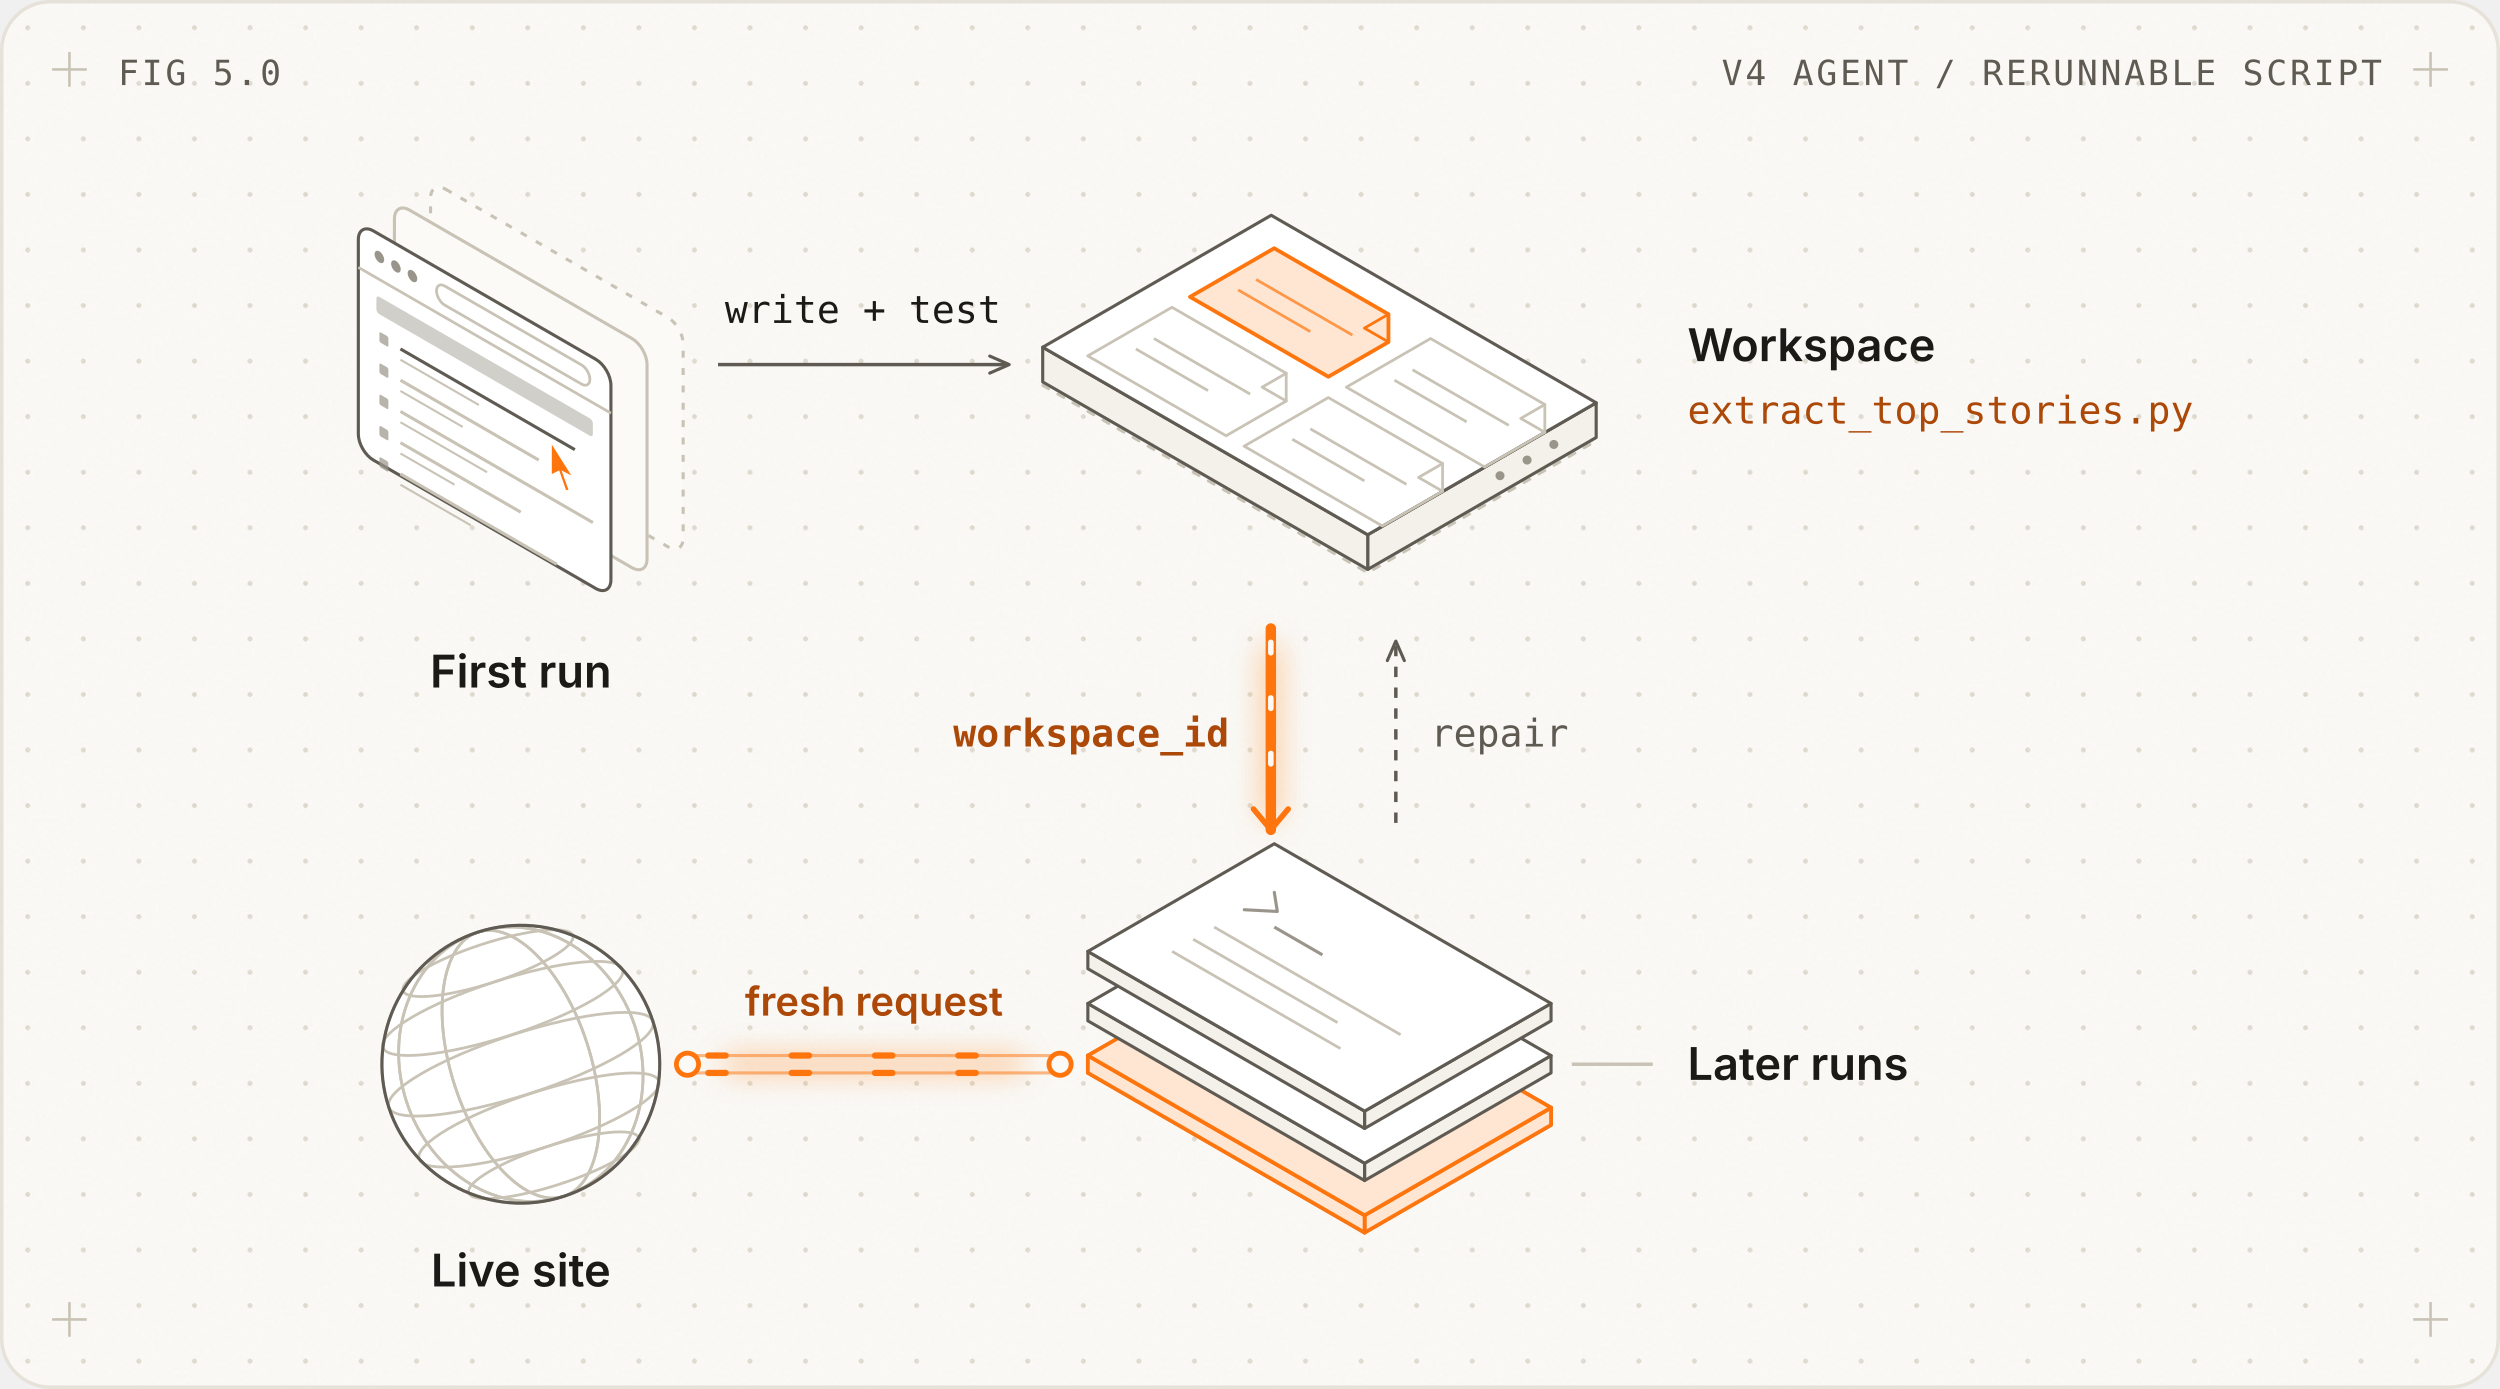
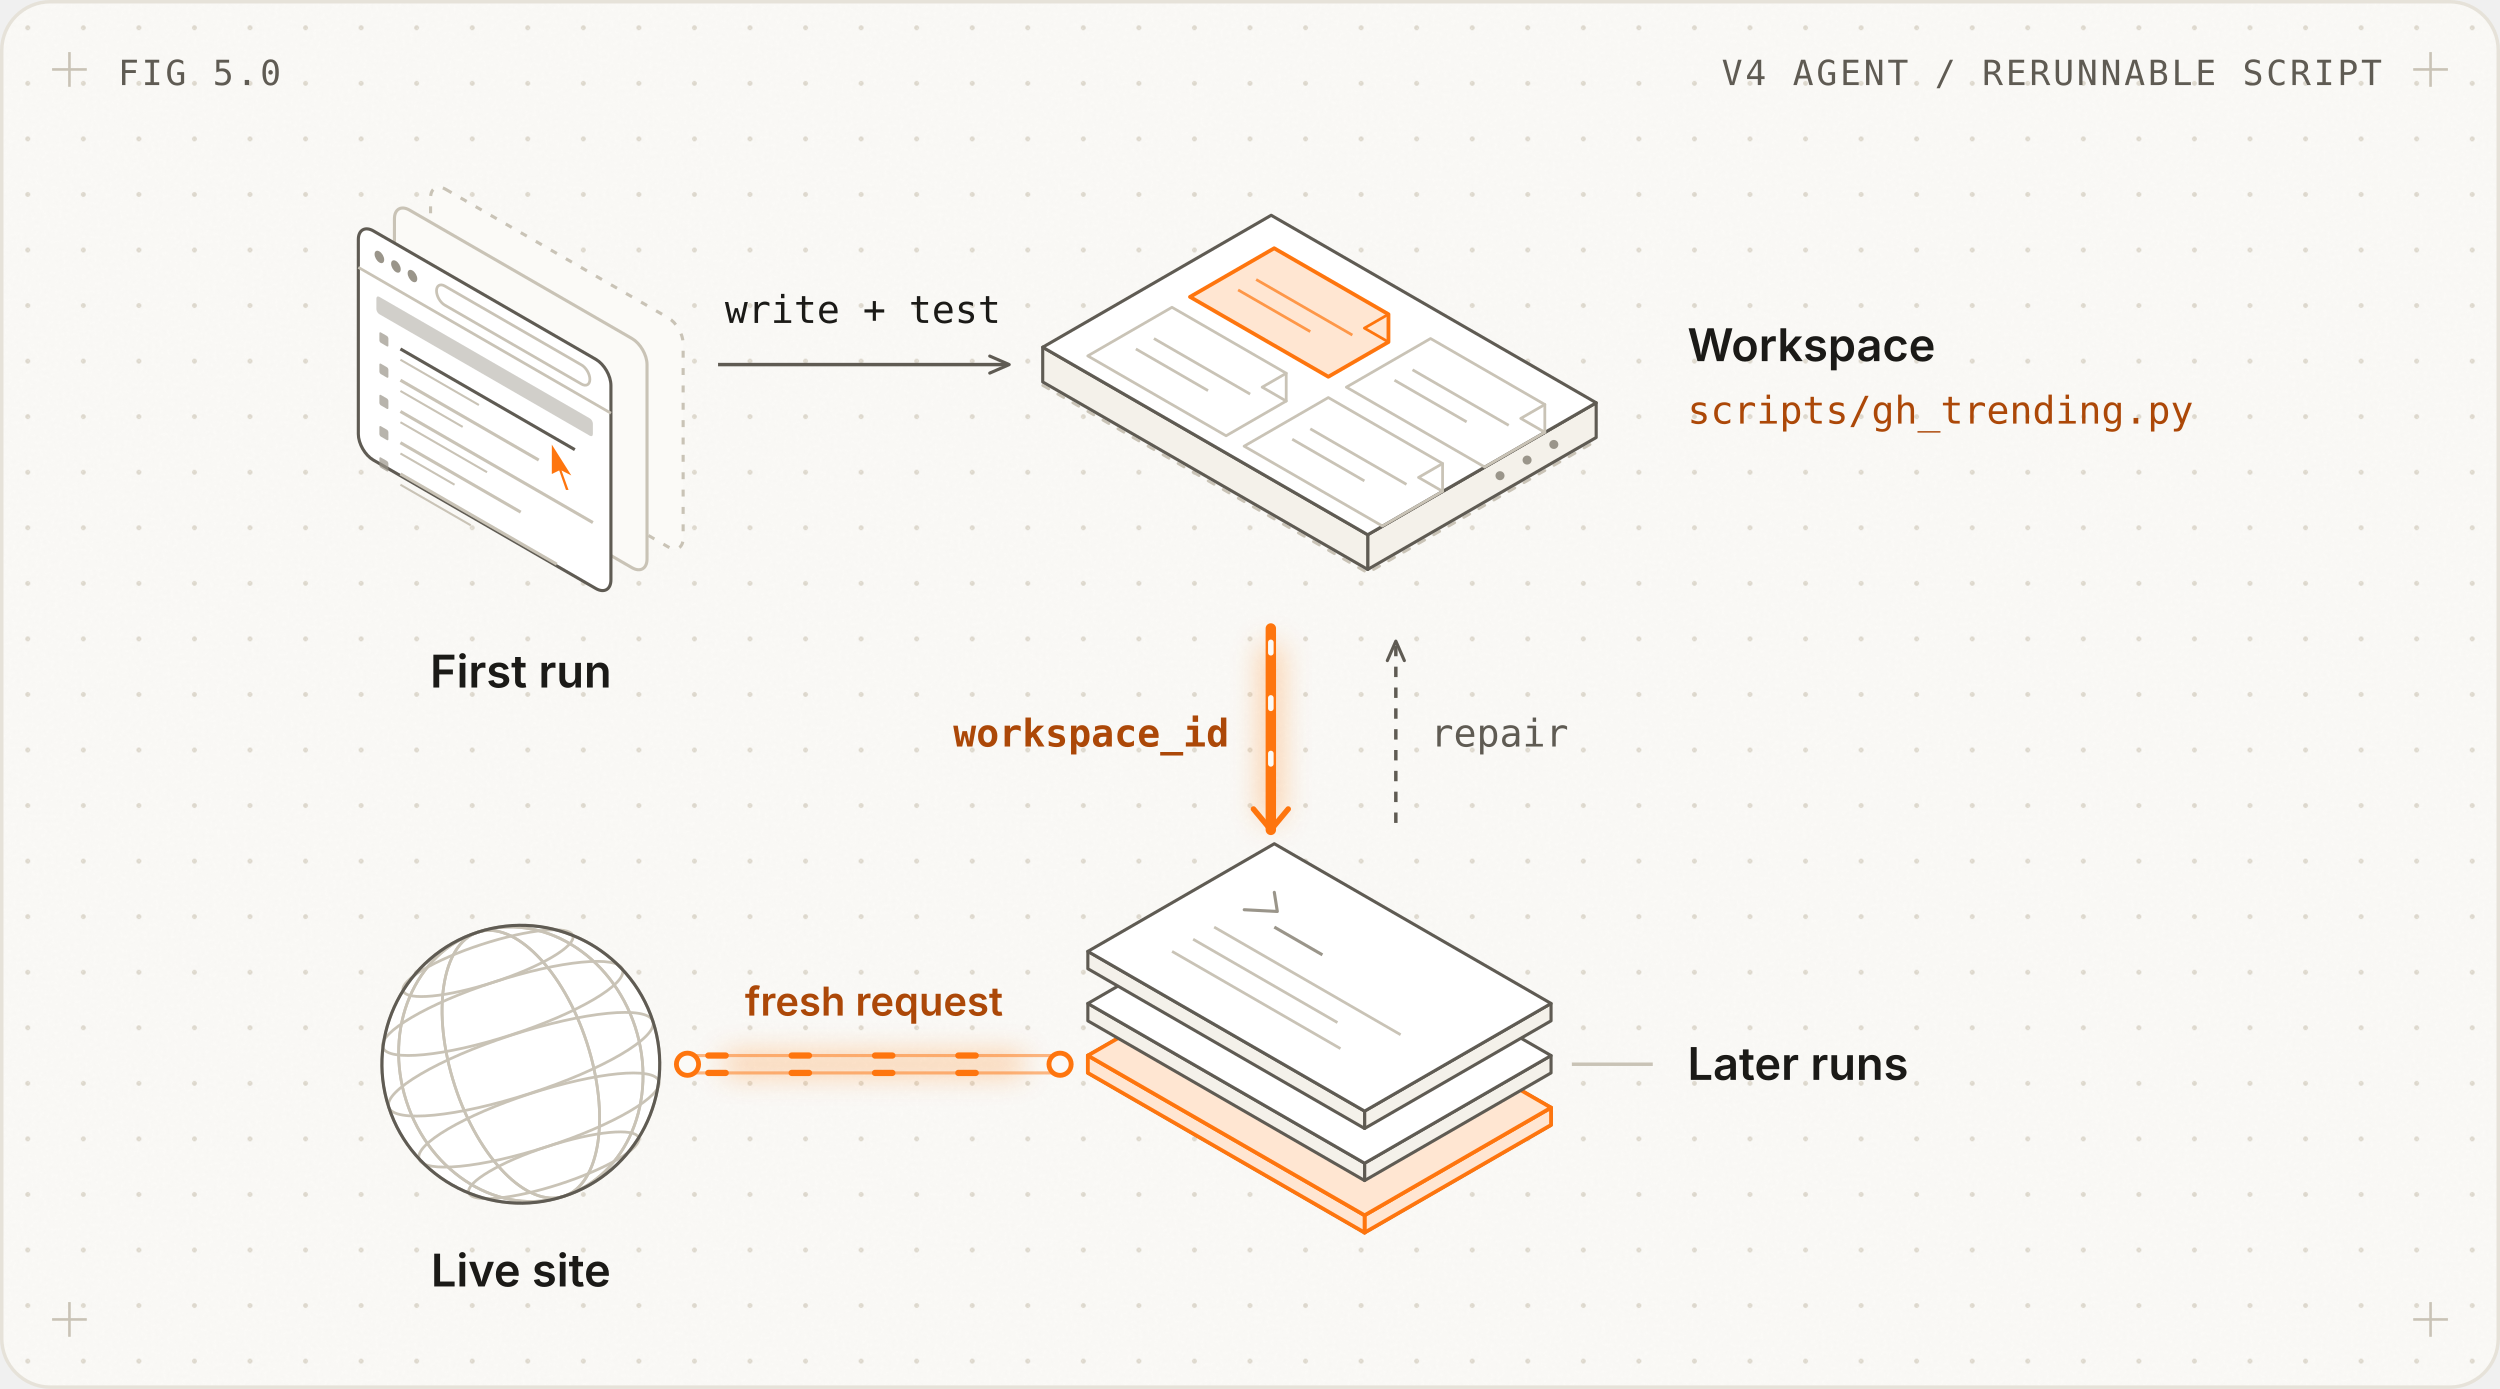
<svg xmlns="http://www.w3.org/2000/svg" viewBox="0 0 720 400" width="720" height="400" role="img" aria-labelledby="t d" fill="none">
  <style>.s{font-family:Geist, Inter, -apple-system, BlinkMacSystemFont, 'Segoe UI', Helvetica, Arial, sans-serif}.m{font-family:'Geist Mono', ui-monospace, SFMono-Regular, Menlo, monospace}text{font-kerning:normal}@keyframes fr{to{stroke-dashoffset:-24}}@keyframes fl{to{stroke-dashoffset:24}}@keyframes fd{to{stroke-dashoffset:-16}}@keyframes cur{0%,100%{transform:translate(0,0)}35%,50%{transform:translate(-30px,9px)}75%{transform:translate(-14px,18px)}}@media (prefers-reduced-motion:no-preference){.pkr{animation:fr 1s linear infinite}.pkl{animation:fl 1.5s linear infinite}.pkd{animation:fd 1.2s linear infinite}.cur{animation:cur 6s ease-in-out infinite}}@keyframes pl0{0%,31.8%{fill-opacity:1;stroke-opacity:1}33.3%,100%{fill-opacity:0;stroke-opacity:0}}@media (prefers-reduced-motion:no-preference){.pl0{animation:pl0 7.5s linear infinite}}@keyframes pl1{0%,33.3%{fill-opacity:0;stroke-opacity:0}34.8%,65.2%{fill-opacity:1;stroke-opacity:1}66.7%,100%{fill-opacity:0;stroke-opacity:0}}@media (prefers-reduced-motion:no-preference){.pl1{animation:pl1 7.5s linear infinite}}@keyframes pl2{0%,66.7%{fill-opacity:0;stroke-opacity:0}68.2%,98.5%{fill-opacity:1;stroke-opacity:1}100%{fill-opacity:0;stroke-opacity:0}}@media (prefers-reduced-motion:no-preference){.pl2{animation:pl2 7.5s linear infinite}}@keyframes spin{0%{transform:scaleX(0)}16.7%{transform:scaleX(.5)}33.3%{transform:scaleX(.866)}50%{transform:scaleX(1)}66.7%{transform:scaleX(.866)}83.3%{transform:scaleX(.5)}100%{transform:scaleX(0)}}.ma{display:none}@media (prefers-reduced-motion:no-preference){.ms{display:none}.ma{display:inline}.mer{transform-origin:150px 306.5px;animation:spin 18s linear infinite}}</style>
  <defs>
    <pattern id="dots" width="16" height="16" patternUnits="userSpaceOnUse">
      <circle cx="8" cy="8" r="0.7" fill="#DDD8CD" />
    </pattern>
    <filter id="grain" x="0" y="0" width="100%" height="100%">
      <feTurbulence type="fractalNoise" baseFrequency="0.9" numOctaves="2" seed="7" stitchTiles="stitch" />
      <feColorMatrix values="0 0 0 0 0.5  0 0 0 0 0.5  0 0 0 0 0.5  0 0 0 0.05 0" />
    </filter>
    <clipPath id="card">
      <rect x="0.5" y="0.5" width="719" height="399" rx="14" />
    </clipPath>
    <marker id="ah" viewBox="0 0 10 10" refX="8.5" refY="5" markerWidth="7" markerHeight="7" orient="auto-start-reverse">
      <path d="M1 1.5 L9 5 L1 8.5" stroke="#5F5B53" stroke-width="1.3" fill="none" stroke-linejoin="round" stroke-linecap="round" />
    </marker>
    <filter id="glow" filterUnits="userSpaceOnUse" x="0" y="0" width="720" height="400">
      <feGaussianBlur stdDeviation="4" />
    </filter>
  </defs>
  <rect x="0.5" y="0.5" width="719" height="399" rx="14" fill="#FBFAF7" />
  <g clip-path="url(#card)">
    <rect width="720" height="400" fill="url(#dots)" />
    <rect width="720" height="400" filter="url(#grain)" />
  </g>
  <rect x="0.5" y="0.5" width="719" height="399" rx="14" fill="none" stroke="#E6E2D9" />
  <path d="M15 20h10M20 15v10" stroke="#C9C3B6" stroke-width="0.75" />
  <path d="M695 20h10M700 15v10" stroke="#C9C3B6" stroke-width="0.75" />
  <path d="M15 380h10M20 375v10" stroke="#C9C3B6" stroke-width="0.75" />
  <path d="M695 380h10M700 375v10" stroke="#C9C3B6" stroke-width="0.75" />
  <text x="34.0" y="24.5" font-size="10" fill="#5F5B53" letter-spacing="0.08em" class="m">FIG 5.0</text>
  <text x="686.0" y="24.5" font-size="10" fill="#5F5B53" text-anchor="end" letter-spacing="0.08em" class="m">V4 AGENT / RERUNNABLE SCRIPT</text>
  <g transform="matrix(0.866,0.5,0,1,124.0,118.0)">
    <rect x="0" y="-66" width="84" height="66" rx="5" fill="#FBFAF7" stroke="#C9C3B6" stroke-width="0.9" stroke-dasharray="2 3" vector-effect="non-scaling-stroke" />
  </g>
  <g transform="matrix(0.866,0.5,0,1,113.6,124.0)">
    <rect x="0" y="-66" width="84" height="66" rx="5" fill="#FBFAF7" stroke="#C9C3B6" stroke-width="0.9" vector-effect="non-scaling-stroke" />
  </g>
  <g transform="matrix(0.866,0.5,0,1,103.2,130.0)">
    <rect x="0" y="-66" width="84" height="66" rx="5" fill="#FFFFFF" stroke="#5F5B53" stroke-width="0.9" vector-effect="non-scaling-stroke" />
    <line x1="0" y1="-53" x2="84" y2="-53" stroke="#C9C3B6" stroke-width="0.8" vector-effect="non-scaling-stroke" />
    <circle cx="7.0" cy="-59.5" r="1.6" fill="#9A958A" />
    <circle cx="12.5" cy="-59.5" r="1.6" fill="#9A958A" />
    <circle cx="18.0" cy="-59.5" r="1.6" fill="#9A958A" />
    <rect x="26" y="-62" width="51" height="5.5" rx="2.75" stroke="#C9C3B6" stroke-width="0.8" vector-effect="non-scaling-stroke" />
    <rect x="6" y="-48" width="72" height="5" rx="1" fill="#9A958A" fill-opacity=".45" />
    <rect x="7" y="-38" width="3" height="3" rx=".5" fill="#9A958A" fill-opacity=".7" />
    <line x1="14" y1="-36.5" x2="72" y2="-36.5" stroke="#5F5B53" stroke-width="0.9" vector-effect="non-scaling-stroke" />
    <line x1="14" y1="-33.4" x2="40.1" y2="-33.4" stroke="#C9C3B6" stroke-width="0.6" vector-effect="non-scaling-stroke" />
    <rect x="7" y="-29" width="3" height="3" rx=".5" fill="#9A958A" fill-opacity=".7" />
    <line x1="14" y1="-27.5" x2="60" y2="-27.5" stroke="#C9C3B6" stroke-width="0.9" vector-effect="non-scaling-stroke" />
    <line x1="14" y1="-24.4" x2="34.7" y2="-24.4" stroke="#C9C3B6" stroke-width="0.6" vector-effect="non-scaling-stroke" />
    <rect x="7" y="-20" width="3" height="3" rx=".5" fill="#9A958A" fill-opacity=".7" />
    <line x1="14" y1="-18.5" x2="78" y2="-18.5" stroke="#C9C3B6" stroke-width="0.9" vector-effect="non-scaling-stroke" />
    <line x1="14" y1="-15.4" x2="42.8" y2="-15.4" stroke="#C9C3B6" stroke-width="0.6" vector-effect="non-scaling-stroke" />
    <rect x="7" y="-11" width="3" height="3" rx=".5" fill="#9A958A" fill-opacity=".7" />
    <line x1="14" y1="-9.5" x2="54" y2="-9.5" stroke="#C9C3B6" stroke-width="0.9" vector-effect="non-scaling-stroke" />
    <line x1="14" y1="-6.4" x2="32.0" y2="-6.4" stroke="#C9C3B6" stroke-width="0.6" vector-effect="non-scaling-stroke" />
    <rect x="7" y="-2" width="3" height="3" rx=".5" fill="#9A958A" fill-opacity=".7" />
    <line x1="14" y1="-0.5" x2="66" y2="-0.5" stroke="#C9C3B6" stroke-width="0.9" vector-effect="non-scaling-stroke" />
    <line x1="14" y1="2.6" x2="37.4" y2="2.6" stroke="#C9C3B6" stroke-width="0.6" vector-effect="non-scaling-stroke" />
    <path class="cur" d="M64 -35 l0 10 l2.6 -2.4 l2.2 4.4 l1.6 -0.8 l-2.2 -4.2 l3.6 -0.2z" fill="#FE750E" stroke="#FFFFFF" stroke-width="0.6" vector-effect="non-scaling-stroke" />
  </g>
  <polyline points="300.3,111.0 393.9,165.0 459.7,127.0" stroke="#C9C3B6" stroke-width="0.8" stroke-dasharray="2 3" stroke-linejoin="round" stroke-linecap="round" />
  <polygon points="459.7,116.0 393.9,154.0 393.9,164.0 459.7,126.0" fill="#F4F1EA" stroke="#5F5B53" stroke-width="0.9" stroke-linejoin="round" stroke-linecap="round" />
  <polygon points="300.3,100.0 393.9,154.0 393.9,164.0 300.3,110.0" fill="#F4F1EA" stroke="#5F5B53" stroke-width="0.9" stroke-linejoin="round" stroke-linecap="round" />
  <polygon points="366.1,62.0 459.7,116.0 393.9,154.0 300.3,100.0" fill="#FFFFFF" stroke="#5F5B53" stroke-width="0.9" stroke-linejoin="round" stroke-linecap="round" />
  <g transform="matrix(0.866,0.5,-0.866,0.5,366.1,62.0) scale(1.0)">
    <path d="M10 9 h38 l8 8 v20 h-46 z" stroke="#FE750E" stroke-width="1.1" fill="#FFE6D2" vector-effect="non-scaling-stroke" stroke-linejoin="round" stroke-linecap="round" />
    <path d="M48 9 v8 h8" stroke="#FE750E" stroke-width=".8" vector-effect="non-scaling-stroke" stroke-linejoin="round" stroke-linecap="round" />
    <line x1="16" y1="21" x2="48" y2="21" stroke="#FE750E" stroke-opacity="0.7" stroke-width=".8" vector-effect="non-scaling-stroke" />
    <line x1="16" y1="27" x2="40" y2="27" stroke="#FE750E" stroke-opacity="0.7" stroke-width=".8" vector-effect="non-scaling-stroke" />
    <path d="M62 9 h38 l8 8 v20 h-46 z" stroke="#C9C3B6" stroke-width="0.8" vector-effect="non-scaling-stroke" stroke-linejoin="round" stroke-linecap="round" />
    <path d="M100 9 v8 h8" stroke="#C9C3B6" stroke-width=".8" vector-effect="non-scaling-stroke" stroke-linejoin="round" stroke-linecap="round" />
    <line x1="68" y1="21" x2="100" y2="21" stroke="#C9C3B6" stroke-opacity="1" stroke-width=".8" vector-effect="non-scaling-stroke" />
    <line x1="68" y1="27" x2="92" y2="27" stroke="#C9C3B6" stroke-opacity="1" stroke-width=".8" vector-effect="non-scaling-stroke" />
    <path d="M10 43 h38 l8 8 v20 h-46 z" stroke="#C9C3B6" stroke-width="0.8" vector-effect="non-scaling-stroke" stroke-linejoin="round" stroke-linecap="round" />
    <path d="M48 43 v8 h8" stroke="#C9C3B6" stroke-width=".8" vector-effect="non-scaling-stroke" stroke-linejoin="round" stroke-linecap="round" />
    <line x1="16" y1="55" x2="48" y2="55" stroke="#C9C3B6" stroke-opacity="1" stroke-width=".8" vector-effect="non-scaling-stroke" />
    <line x1="16" y1="61" x2="40" y2="61" stroke="#C9C3B6" stroke-opacity="1" stroke-width=".8" vector-effect="non-scaling-stroke" />
    <path d="M62 43 h38 l8 8 v20 h-46 z" stroke="#C9C3B6" stroke-width="0.8" vector-effect="non-scaling-stroke" stroke-linejoin="round" stroke-linecap="round" />
    <path d="M100 43 v8 h8" stroke="#C9C3B6" stroke-width=".8" vector-effect="non-scaling-stroke" stroke-linejoin="round" stroke-linecap="round" />
    <line x1="68" y1="55" x2="100" y2="55" stroke="#C9C3B6" stroke-opacity="1" stroke-width=".8" vector-effect="non-scaling-stroke" />
    <line x1="68" y1="61" x2="92" y2="61" stroke="#C9C3B6" stroke-opacity="1" stroke-width=".8" vector-effect="non-scaling-stroke" />
  </g>
  <circle cx="447.5" cy="128.0" r="1.3" fill="#9A958A" />
  <circle cx="439.8" cy="132.5" r="1.3" fill="#9A958A" />
  <circle cx="432.0" cy="137.0" r="1.3" fill="#9A958A" />
  <path d="M206.8 105.0 H290.3" stroke="#5F5B53" stroke-width="1" marker-end="url(#ah)" />
  <text x="248.5" y="93.0" font-size="11" fill="#1B1A17" text-anchor="middle" class="m">write + test</text>
  <text x="150.0" y="198.0" font-size="13" fill="#1B1A17" font-weight="600" text-anchor="middle" class="s">First run</text>
  <text x="486.0" y="104.0" font-size="13" fill="#1B1A17" font-weight="600" class="s">Workspace</text>
-   <text x="486.0" y="122.0" font-size="11" fill="#AC4808" class="m">extract_top_stories.py</text>
+   <text x="486.0" y="122.0" font-size="11" fill="#AC4808" class="m">scripts/gh_trending.py</text>
  <polygon points="446.7,319.0 393.0,350.0 393.0,355.0 446.7,324.0" fill="#F4F1EA" stroke="#5F5B53" stroke-width="0.9" stroke-linejoin="round" stroke-linecap="round" />
  <polygon points="313.3,304.0 393.0,350.0 393.0,355.0 313.3,309.0" fill="#F4F1EA" stroke="#5F5B53" stroke-width="0.9" stroke-linejoin="round" stroke-linecap="round" />
  <polygon points="367.0,273.0 446.7,319.0 393.0,350.0 313.3,304.0" fill="#FFFFFF" stroke="#5F5B53" stroke-width="0.9" stroke-linejoin="round" stroke-linecap="round" />
  <g class="pl0" fill="#FFE6D2" stroke="#FE750E" stroke-width="1.1" stroke-linejoin="round" stroke-linecap="round" fill-opacity="1" stroke-opacity="1">
    <polygon points="446.7,319.0 393.0,350.0 393.0,355.0 446.7,324.0" />
    <polygon points="313.3,304.0 393.0,350.0 393.0,355.0 313.3,309.0" />
    <polygon points="367.0,273.0 446.7,319.0 393.0,350.0 313.3,304.0" />
  </g>
  <g transform="matrix(0.866,0.5,-0.866,0.5,367.0,273.0) scale(1.0)">
    <path d="M14 14 l6 5 l-6 5" stroke="#9A958A" stroke-width=".9" vector-effect="non-scaling-stroke" stroke-linejoin="round" stroke-linecap="round" />
    <line x1="24" y1="24" x2="40" y2="24" stroke="#9A958A" stroke-width=".9" vector-effect="non-scaling-stroke" />
    <line x1="14" y1="34" x2="76" y2="34" stroke="#C9C3B6" stroke-width=".8" vector-effect="non-scaling-stroke" />
    <line x1="14" y1="41" x2="62" y2="41" stroke="#C9C3B6" stroke-width=".8" vector-effect="non-scaling-stroke" />
    <line x1="14" y1="48" x2="70" y2="48" stroke="#C9C3B6" stroke-width=".8" vector-effect="non-scaling-stroke" />
  </g>
  <polygon points="446.7,304.0 393.0,335.0 393.0,340.0 446.7,309.0" fill="#F4F1EA" stroke="#5F5B53" stroke-width="0.9" stroke-linejoin="round" stroke-linecap="round" />
  <polygon points="313.3,289.0 393.0,335.0 393.0,340.0 313.3,294.0" fill="#F4F1EA" stroke="#5F5B53" stroke-width="0.9" stroke-linejoin="round" stroke-linecap="round" />
  <polygon points="367.0,258.0 446.7,304.0 393.0,335.0 313.3,289.0" fill="#FFFFFF" stroke="#5F5B53" stroke-width="0.9" stroke-linejoin="round" stroke-linecap="round" />
  <g class="pl1" fill="#FFE6D2" stroke="#FE750E" stroke-width="1.1" stroke-linejoin="round" stroke-linecap="round" fill-opacity="0" stroke-opacity="0">
    <polygon points="446.7,304.0 393.0,335.0 393.0,340.0 446.7,309.0" />
    <polygon points="313.3,289.0 393.0,335.0 393.0,340.0 313.3,294.0" />
    <polygon points="367.0,258.0 446.7,304.0 393.0,335.0 313.3,289.0" />
  </g>
  <g transform="matrix(0.866,0.5,-0.866,0.5,367.0,258.0) scale(1.0)">
    <path d="M14 14 l6 5 l-6 5" stroke="#9A958A" stroke-width=".9" vector-effect="non-scaling-stroke" stroke-linejoin="round" stroke-linecap="round" />
    <line x1="24" y1="24" x2="40" y2="24" stroke="#9A958A" stroke-width=".9" vector-effect="non-scaling-stroke" />
    <line x1="14" y1="34" x2="76" y2="34" stroke="#C9C3B6" stroke-width=".8" vector-effect="non-scaling-stroke" />
    <line x1="14" y1="41" x2="62" y2="41" stroke="#C9C3B6" stroke-width=".8" vector-effect="non-scaling-stroke" />
    <line x1="14" y1="48" x2="70" y2="48" stroke="#C9C3B6" stroke-width=".8" vector-effect="non-scaling-stroke" />
  </g>
  <polygon points="446.7,289.0 393.0,320.0 393.0,325.0 446.7,294.0" fill="#F4F1EA" stroke="#5F5B53" stroke-width="0.9" stroke-linejoin="round" stroke-linecap="round" />
  <polygon points="313.3,274.0 393.0,320.0 393.0,325.0 313.3,279.0" fill="#F4F1EA" stroke="#5F5B53" stroke-width="0.9" stroke-linejoin="round" stroke-linecap="round" />
  <polygon points="367.0,243.0 446.7,289.0 393.0,320.0 313.3,274.0" fill="#FFFFFF" stroke="#5F5B53" stroke-width="0.9" stroke-linejoin="round" stroke-linecap="round" />
  <g class="pl2" fill="#FFE6D2" stroke="#FE750E" stroke-width="1.1" stroke-linejoin="round" stroke-linecap="round" fill-opacity="0" stroke-opacity="0">
    <polygon points="446.7,289.0 393.0,320.0 393.0,325.0 446.7,294.0" />
    <polygon points="313.3,274.0 393.0,320.0 393.0,325.0 313.3,279.0" />
    <polygon points="367.0,243.0 446.7,289.0 393.0,320.0 313.3,274.0" />
  </g>
  <g transform="matrix(0.866,0.5,-0.866,0.5,367.0,243.0) scale(1.0)">
    <path d="M14 14 l6 5 l-6 5" stroke="#9A958A" stroke-width=".9" vector-effect="non-scaling-stroke" stroke-linejoin="round" stroke-linecap="round" />
    <line x1="24" y1="24" x2="40" y2="24" stroke="#9A958A" stroke-width=".9" vector-effect="non-scaling-stroke" />
    <line x1="14" y1="34" x2="76" y2="34" stroke="#C9C3B6" stroke-width=".8" vector-effect="non-scaling-stroke" />
    <line x1="14" y1="41" x2="62" y2="41" stroke="#C9C3B6" stroke-width=".8" vector-effect="non-scaling-stroke" />
    <line x1="14" y1="48" x2="70" y2="48" stroke="#C9C3B6" stroke-width=".8" vector-effect="non-scaling-stroke" />
  </g>
  <rect x="363" y="185.0" width="6" height="52.0" rx="3" fill="#FE750E" fill-opacity="0.35" filter="url(#glow)" />
  <path d="M366 181.0 V239.0" stroke="#FE750E" stroke-width="3" stroke-linecap="round" />
  <path d="M361 233.0 l5 6 l5 -6" stroke="#FE750E" stroke-width="1.6" stroke-linejoin="round" stroke-linecap="round" />
  <path class="pkd" d="M366 185.0 V231.0" stroke="#FBFAF7" stroke-width="1.6" stroke-dasharray="3 13" stroke-linecap="round" />
  <path d="M402 237.0 V185.0" stroke="#5F5B53" stroke-width="1" stroke-dasharray="3 3" marker-end="url(#ah)" />
  <text x="354.0" y="215.0" font-size="11" fill="#AC4808" font-weight="600" text-anchor="end" class="m">workspace_id</text>
  <text x="412.0" y="215.0" font-size="11" fill="#5F5B53" class="m">repair</text>
  <path d="M452.7 306.5 H476" stroke="#C9C3B6" stroke-width="1" />
  <text x="486.0" y="311.0" font-size="13" fill="#1B1A17" font-weight="600" class="s">Later runs</text>
  <g transform="rotate(-18 150 306.5)">
    <circle cx="150" cy="306.5" r="40" fill="#FFFFFF" />
    <ellipse cx="150" cy="337.1" rx="25.7" ry="5.7" stroke="#C9C3B6" stroke-width="0.8" />
    <ellipse cx="150" cy="323.4" rx="36.3" ry="8.0" stroke="#C9C3B6" stroke-width="0.8" />
    <ellipse cx="150" cy="306.5" rx="40.0" ry="8.8" stroke="#C9C3B6" stroke-width="0.8" />
    <ellipse cx="150" cy="289.6" rx="36.3" ry="8.0" stroke="#C9C3B6" stroke-width="0.8" />
    <ellipse cx="150" cy="275.9" rx="25.7" ry="5.7" stroke="#C9C3B6" stroke-width="0.8" />
    <g class="ms">
      <ellipse cx="150" cy="306.5" rx="40" ry="40" transform="matrix(0.000,0,0,1,150.00,0)" stroke="#C9C3B6" stroke-width="0.8" vector-effect="non-scaling-stroke" />
      <ellipse cx="150" cy="306.5" rx="40" ry="40" transform="matrix(0.500,0,0,1,75.00,0)" stroke="#C9C3B6" stroke-width="0.8" vector-effect="non-scaling-stroke" />
      <ellipse cx="150" cy="306.5" rx="40" ry="40" transform="matrix(0.866,0,0,1,20.10,0)" stroke="#C9C3B6" stroke-width="0.8" vector-effect="non-scaling-stroke" />
      <ellipse cx="150" cy="306.5" rx="40" ry="40" transform="matrix(1.000,0,0,1,0.00,0)" stroke="#C9C3B6" stroke-width="0.8" vector-effect="non-scaling-stroke" />
      <ellipse cx="150" cy="306.5" rx="40" ry="40" transform="matrix(0.866,0,0,1,20.10,0)" stroke="#C9C3B6" stroke-width="0.8" vector-effect="non-scaling-stroke" />
      <ellipse cx="150" cy="306.5" rx="40" ry="40" transform="matrix(0.500,0,0,1,75.00,0)" stroke="#C9C3B6" stroke-width="0.8" vector-effect="non-scaling-stroke" />
    </g>
    <g class="ma">
      <g class="mer" style="animation-delay:0s">
        <ellipse cx="150" cy="306.5" rx="40" ry="40" stroke="#C9C3B6" stroke-width="0.8" vector-effect="non-scaling-stroke" />
      </g>
      <g class="mer" style="animation-delay:-3s">
        <ellipse cx="150" cy="306.5" rx="40" ry="40" stroke="#C9C3B6" stroke-width="0.8" vector-effect="non-scaling-stroke" />
      </g>
      <g class="mer" style="animation-delay:-6s">
        <ellipse cx="150" cy="306.5" rx="40" ry="40" stroke="#C9C3B6" stroke-width="0.8" vector-effect="non-scaling-stroke" />
      </g>
      <g class="mer" style="animation-delay:-9s">
        <ellipse cx="150" cy="306.5" rx="40" ry="40" stroke="#C9C3B6" stroke-width="0.8" vector-effect="non-scaling-stroke" />
      </g>
      <g class="mer" style="animation-delay:-12s">
        <ellipse cx="150" cy="306.5" rx="40" ry="40" stroke="#C9C3B6" stroke-width="0.8" vector-effect="non-scaling-stroke" />
      </g>
      <g class="mer" style="animation-delay:-15s">
        <ellipse cx="150" cy="306.5" rx="40" ry="40" stroke="#C9C3B6" stroke-width="0.8" vector-effect="non-scaling-stroke" />
      </g>
    </g>
    <circle cx="150" cy="306.5" r="40" stroke="#5F5B53" stroke-width="0.9" />
  </g>
  <rect x="208.0" y="303.5" width="87.3" height="6" rx="3" fill="#FE750E" fill-opacity="0.35" filter="url(#glow)" />
  <line x1="198.0" y1="304.0" x2="305.3" y2="304.0" stroke="#FE750E" stroke-width="0.9" stroke-opacity=".5" />
  <line class="pkr" x1="204.0" y1="304.0" x2="299.3" y2="304.0" stroke="#FE750E" stroke-width="1.8" stroke-linecap="round" stroke-dasharray="5 19" />
  <line x1="198.0" y1="309.0" x2="305.3" y2="309.0" stroke="#FE750E" stroke-width="0.9" stroke-opacity=".5" />
  <line class="pkl" x1="204.0" y1="309.0" x2="299.3" y2="309.0" stroke="#FE750E" stroke-width="1.8" stroke-linecap="round" stroke-dasharray="5 19" />
  <circle cx="198.0" cy="306.5" r="3.2" fill="#FBFAF7" stroke="#FE750E" stroke-width="1.4" />
  <circle cx="305.3" cy="306.5" r="3.2" fill="#FBFAF7" stroke="#FE750E" stroke-width="1.4" />
  <text x="251.7" y="292.5" font-size="11.5" fill="#AC4808" font-weight="600" text-anchor="middle" class="s">fresh request</text>
  <text x="150.0" y="370.5" font-size="13" fill="#1B1A17" font-weight="600" text-anchor="middle" class="s">Live site</text>
</svg>
